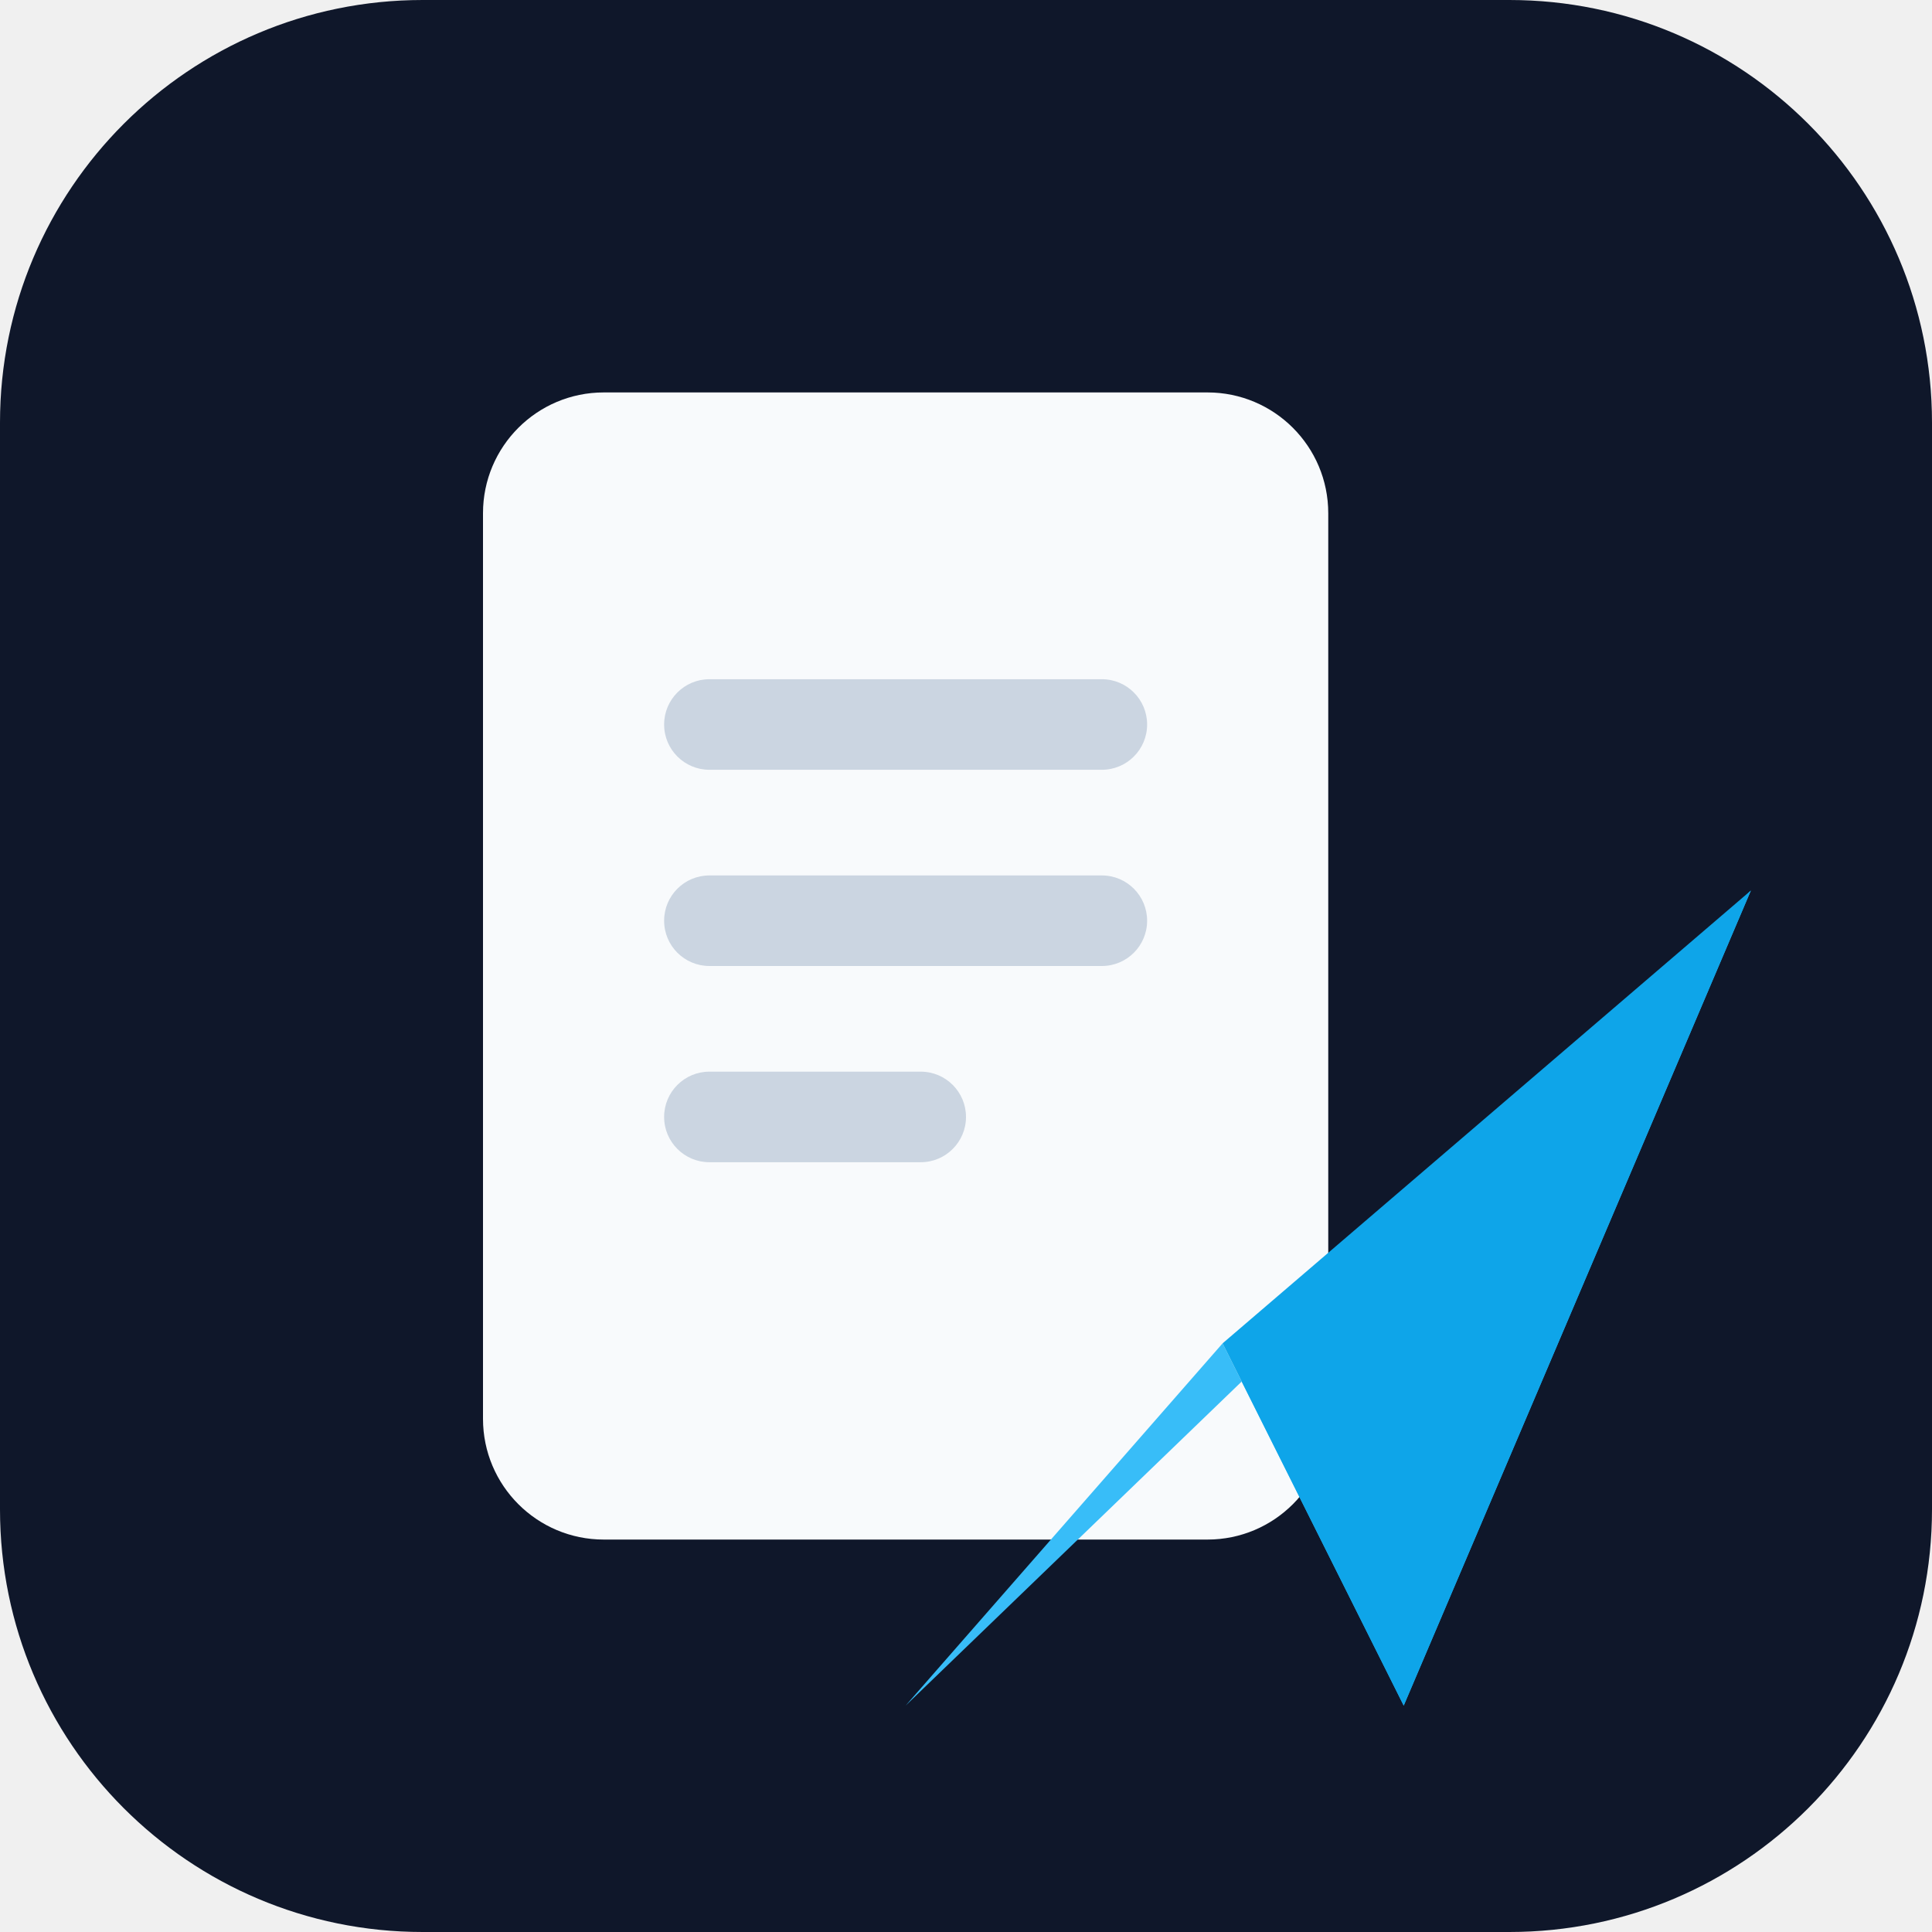
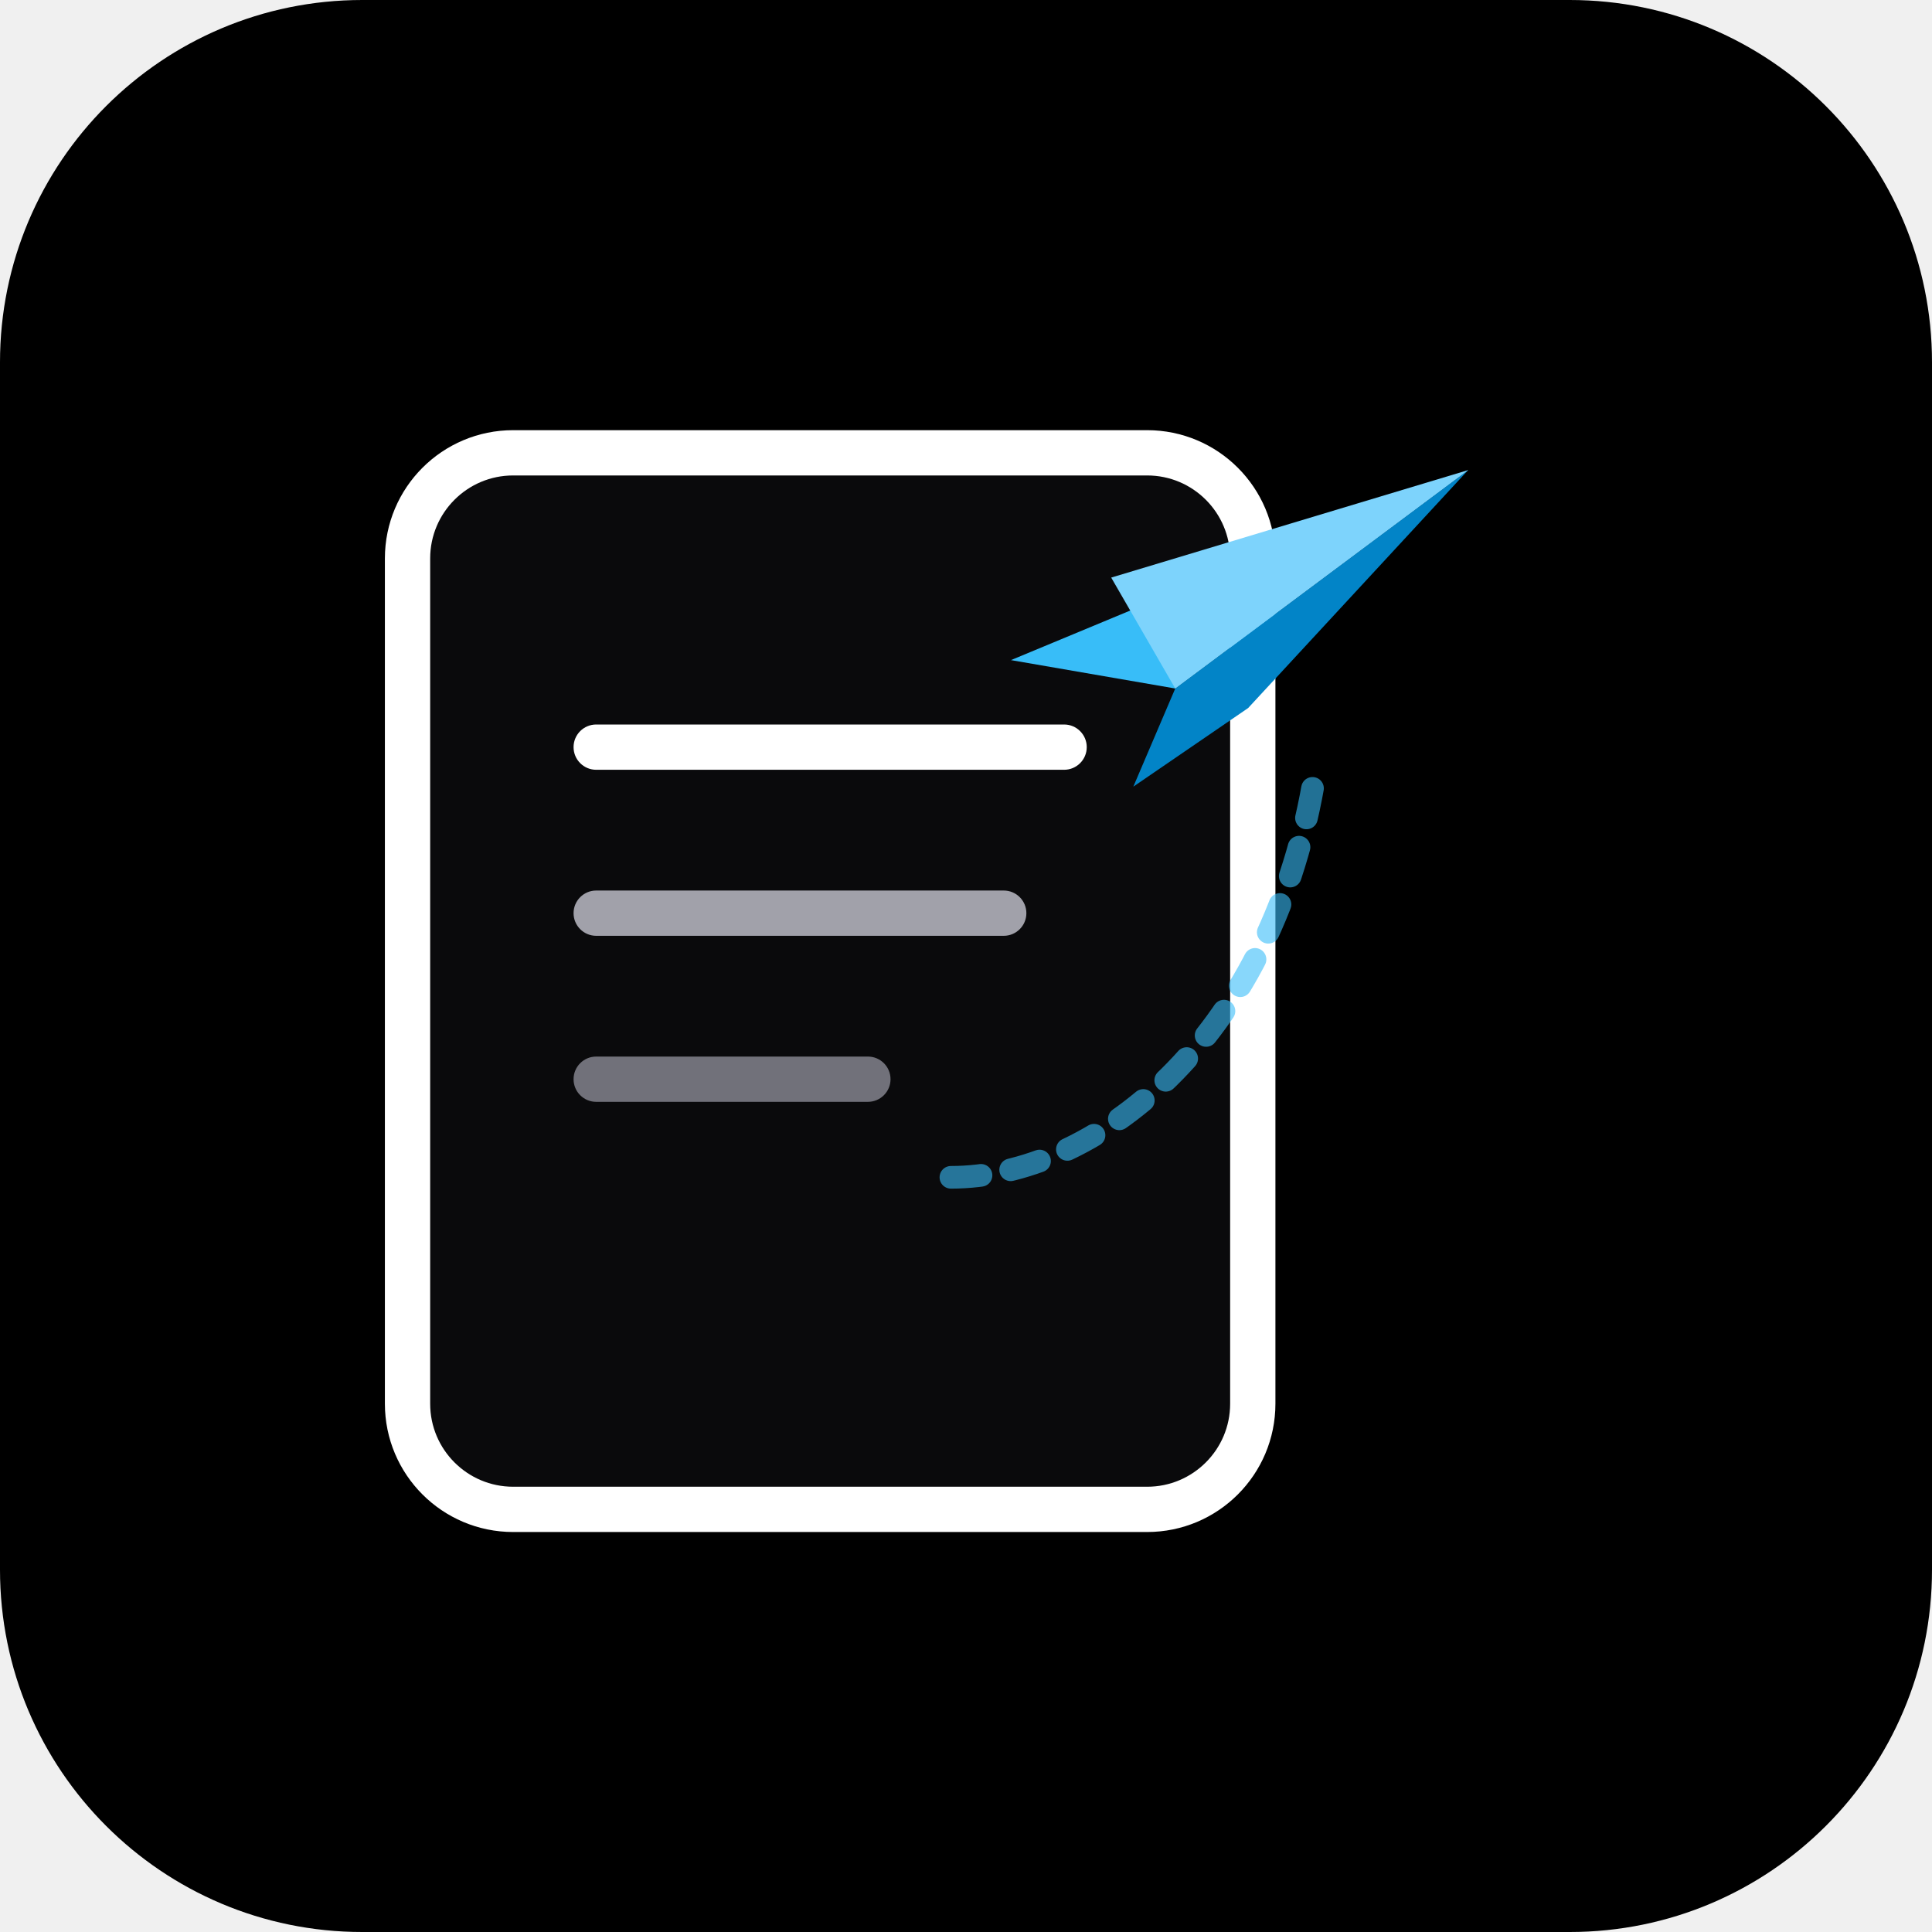
- <svg xmlns="http://www.w3.org/2000/svg" viewBox="0 0 256 256" role="img" aria-label="shipnote logo">
-   <rect width="256" height="256" rx="56" fill="#0F172A" />
-   <rect x="64" y="52" width="112" height="152" rx="16" fill="#F8FAFC" />
-   <rect x="88" y="90" width="64" height="12" rx="6" fill="#CBD5E1" />
-   <rect x="88" y="116" width="64" height="12" rx="6" fill="#CBD5E1" />
-   <rect x="88" y="142" width="40" height="12" rx="6" fill="#CBD5E1" />
-   <path d="M120 226 L232 118 L186 226 L162 178 Z" fill="#38BDF8" />
-   <path d="M162 178 L232 118 L186 226 Z" fill="#0EA5E9" />
+ <svg xmlns="http://www.w3.org/2000/svg" viewBox="0 0 256 256" width="256" height="256" fill="none">
+   <rect width="256" height="256" rx="48" fill="#000000" />
+   <rect x="54" y="60" width="112" height="140" rx="14" fill="#0A0A0C" stroke="#FFFFFF" stroke-width="6" stroke-linejoin="round" />
+   <rect x="76" y="96" width="68" height="6" rx="3" fill="#FFFFFF" />
+   <rect x="76" y="118" width="60" height="6" rx="3" fill="#A1A1AA" />
+   <rect x="76" y="140" width="42" height="6" rx="3" fill="#71717A" />
+   <path d="M 126 156 C 145 156 168 138 174 104" stroke="#38BDF8" stroke-width="3" stroke-dasharray="4 4" stroke-linecap="round" opacity="0.6" />
+   <g transform="translate(142, 42) rotate(15)">
+     <polygon points="56,6 4,46 26,44" fill="#38BDF8" />
+     <polygon points="56,6 26,44 24,58 36,44" fill="#0284C7" />
+     <polygon points="56,6 26,44 14,32" fill="#7DD3FC" />
+   </g>
</svg>
